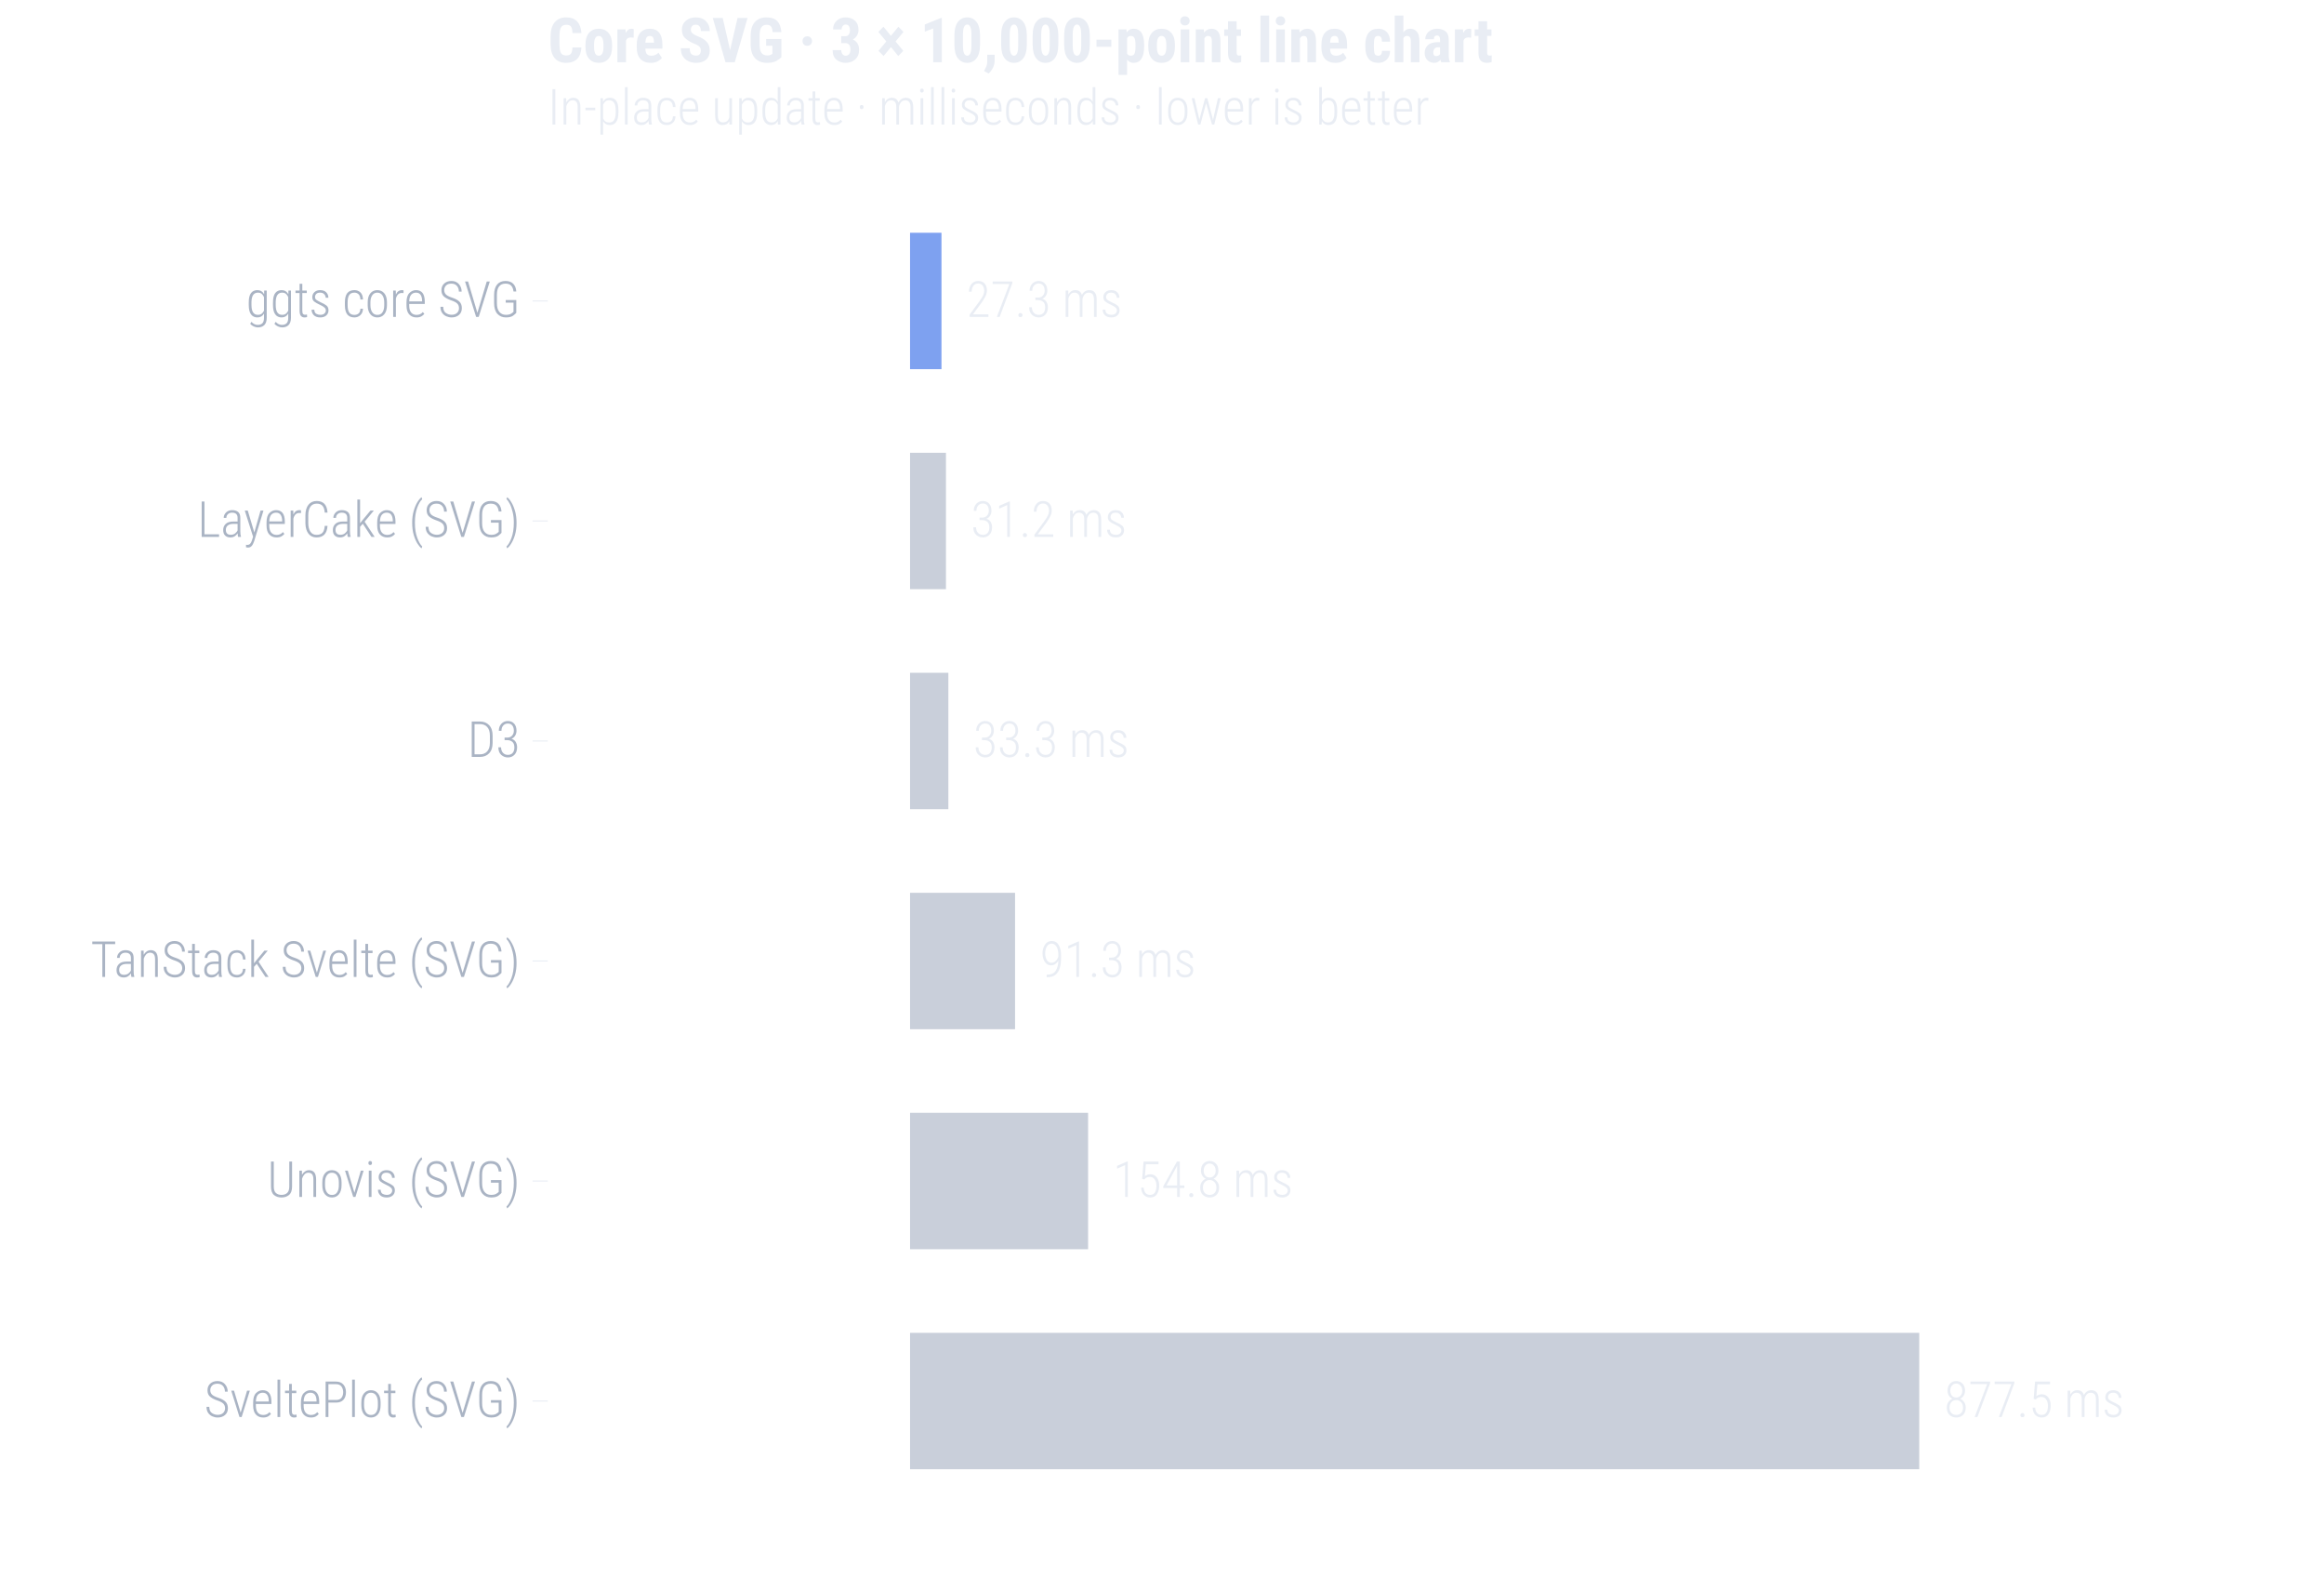
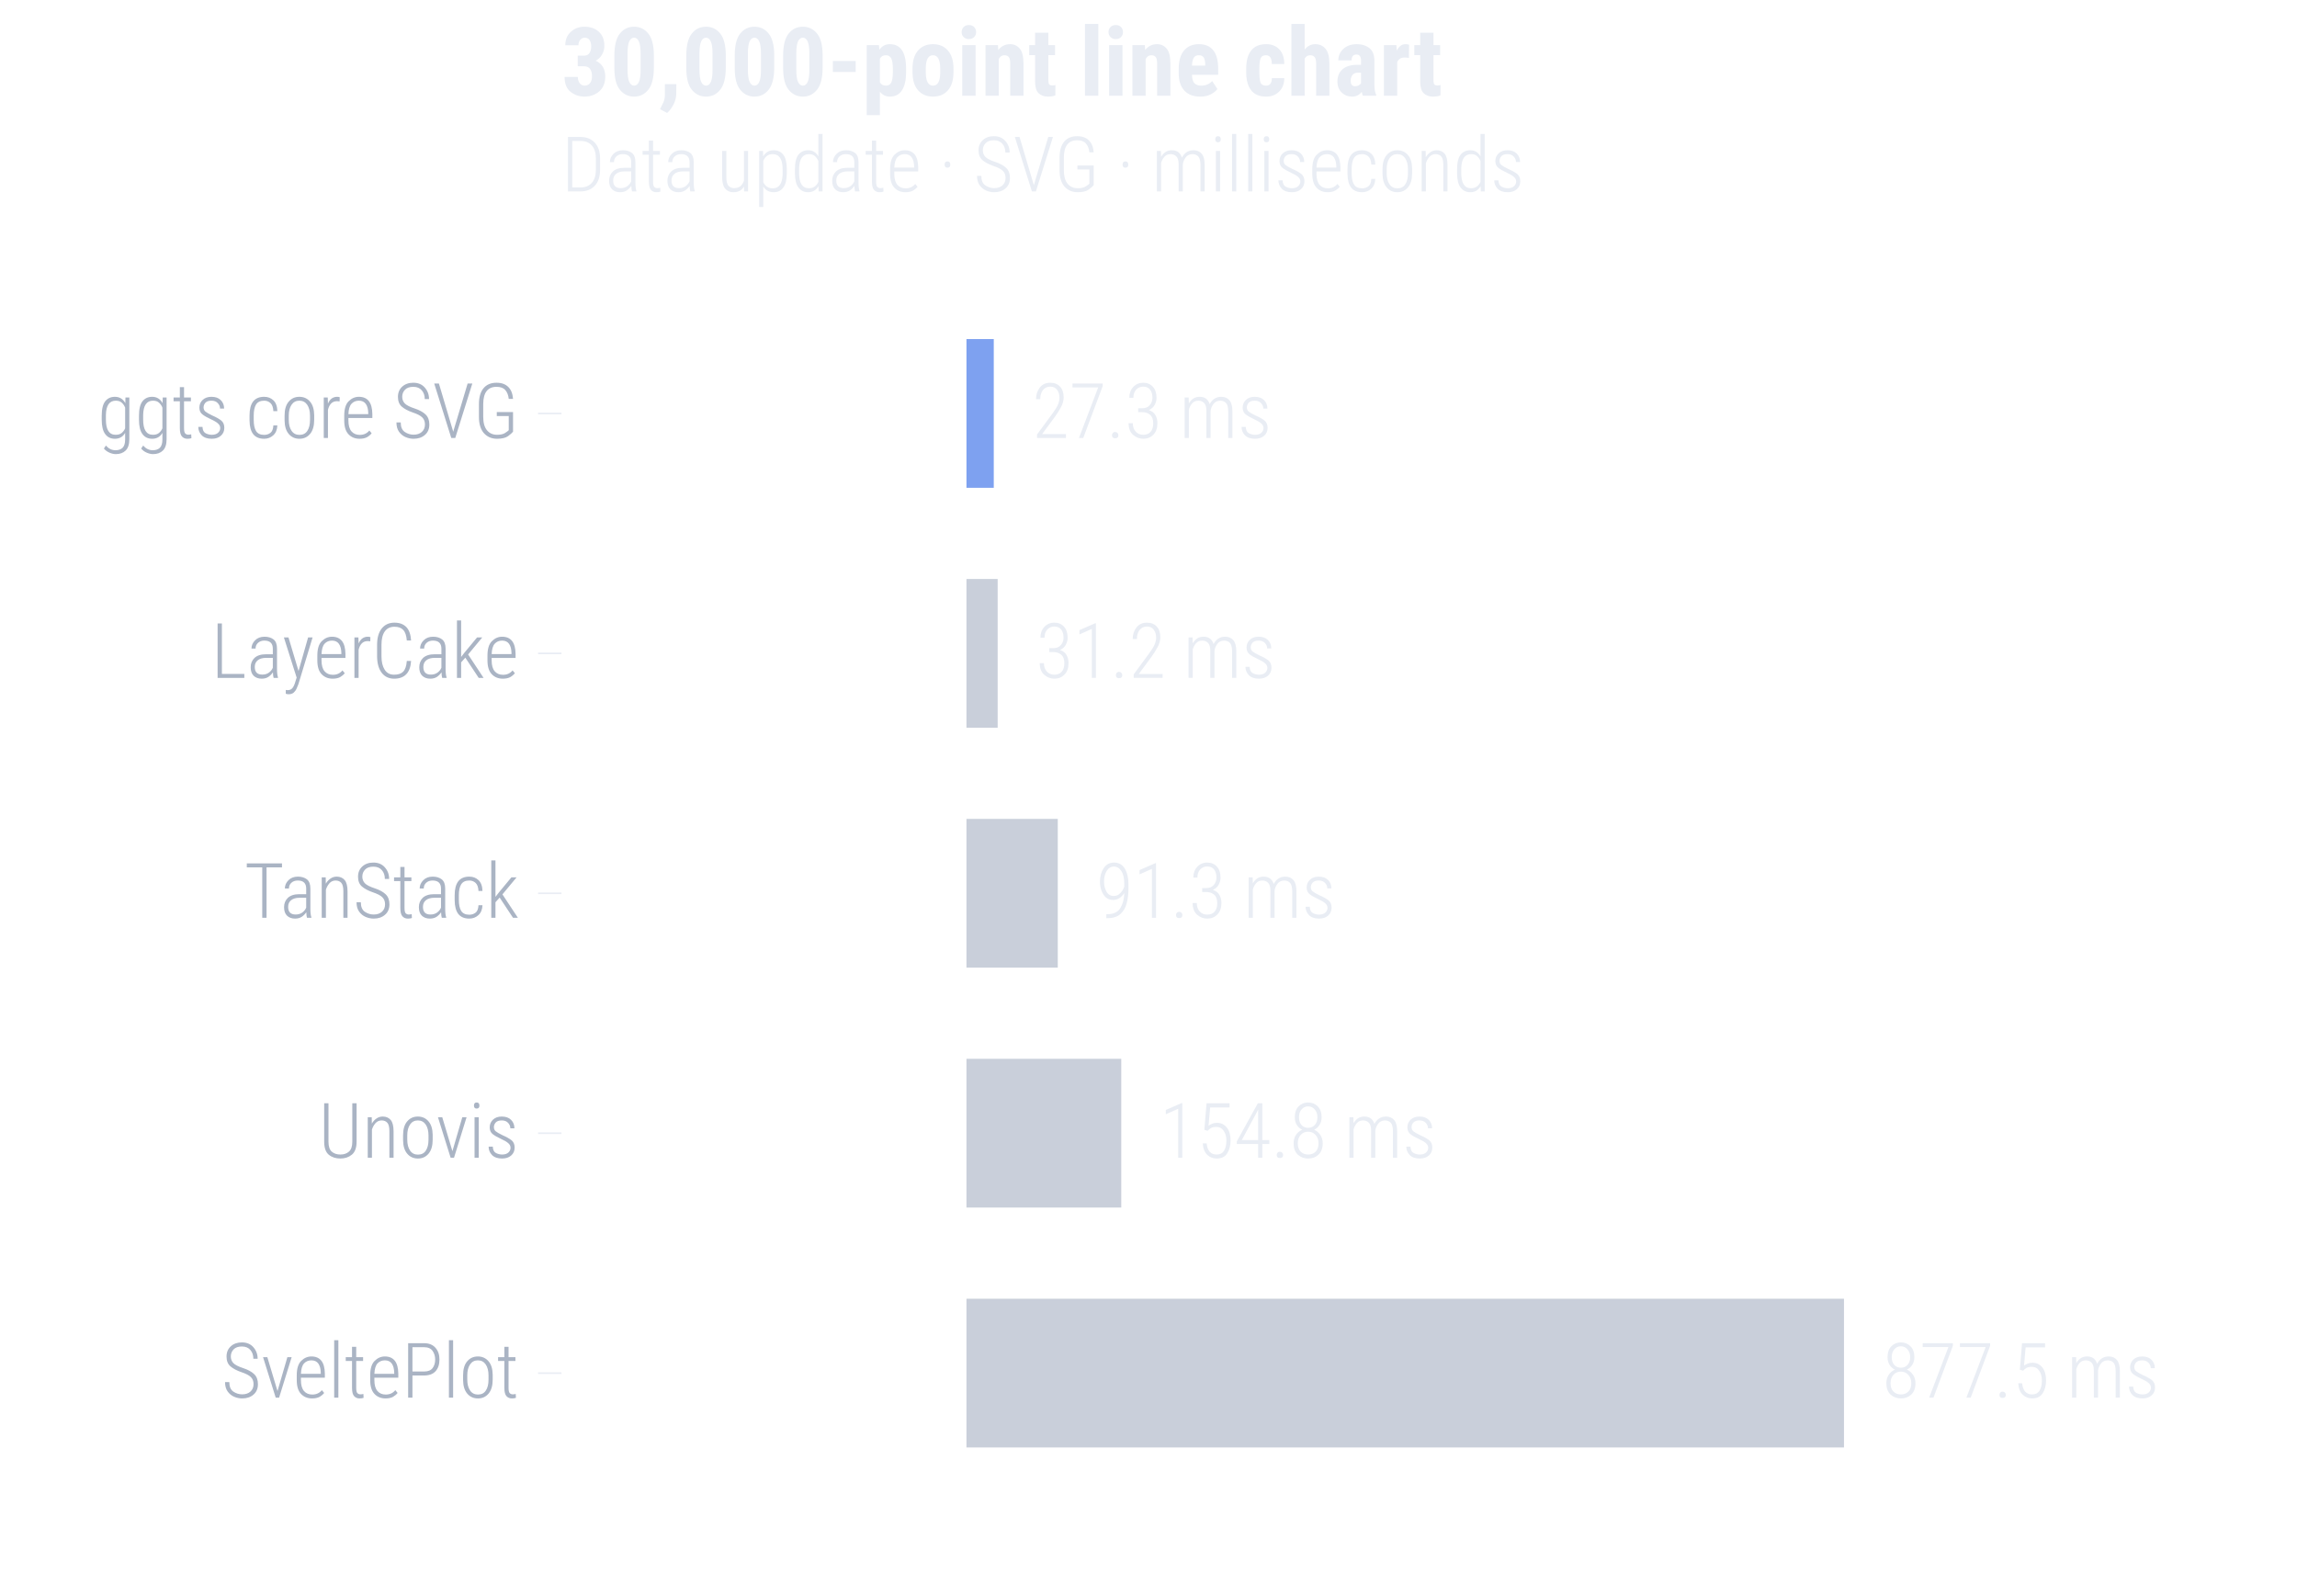
- <svg xmlns="http://www.w3.org/2000/svg" width="560" height="380" viewBox="0 0 560 380" role="img" aria-label="Core SVG · 3 × 10,000-point line chart. In-place update · milliseconds · lower is better. ggts core SVG: 27.3 ms; LayerCake (SVG): 31.2 ms; D3: 33.3 ms; TanStack Svelte (SVG): 91.3 ms; Unovis (SVG): 154.8 ms; SveltePlot (SVG): 877.5 ms." class="gg-plot" font-family="&quot;Roboto Condensed&quot;, &quot;Arial Narrow&quot;, Arial, sans-serif" font-size="11" font-weight="300" text-rendering="optimizeLegibility" shape-rendering="geometricPrecision">
-   <rect class="gg-paper" width="560" height="380" fill="var(--gg-paper, transparent)" />
-   <text class="gg-title" x="132" y="15" font-size="15" font-weight="700" fill="var(--gg-ink, #e9edf4)">Core SVG · 3 × 10,000-point line chart</text>
-   <text class="gg-subtitle" x="132" y="30" font-size="12" font-weight="300" fill="var(--gg-ink, #e9edf4)">In-place update · milliseconds · lower is better</text>
+ <svg xmlns="http://www.w3.org/2000/svg" width="360" height="250" viewBox="0 0 360 250" role="img" aria-label="30,000-point line chart. Data update · SVG · milliseconds. Lower is better. ggts core SVG: 27.3 ms; LayerCake: 31.2 ms; TanStack: 91.3 ms; Unovis: 154.8 ms; SveltePlot: 877.5 ms." class="gg-plot" font-family="&quot;Roboto Condensed&quot;, &quot;Arial Narrow&quot;, Arial, sans-serif" font-size="11" font-weight="300" text-rendering="optimizeLegibility" shape-rendering="geometricPrecision">
+   <rect class="gg-paper" width="360" height="250" fill="var(--gg-paper, transparent)" />
+   <text class="gg-title" x="88" y="15" font-size="15" font-weight="700" fill="var(--gg-ink, #e9edf4)">30,000-point line chart</text>
+   <text class="gg-subtitle" x="88" y="30" font-size="12" font-weight="300" fill="var(--gg-ink, #e9edf4)">Data update · SVG · milliseconds</text>
  <defs>
    <clipPath id="gg-clip-0">
-       <rect width="424" height="318" />
+       <rect width="268" height="188" />
    </clipPath>
  </defs>
-   <g class="gg-panel" data-panel="0" transform="translate(132,46)">
-     <rect class="gg-panel-background" width="424" height="318" fill="var(--gg-panel, transparent)" />
+   <g class="gg-panel" data-panel="0" transform="translate(88,46)">
+     <rect class="gg-panel-background" width="268" height="188" fill="var(--gg-panel, transparent)" />
    <g class="gg-grid" stroke="var(--gg-grid, transparent)" stroke-width="0.25" vector-effect="non-scaling-stroke">
-       <line x1="31.87" y1="0" x2="31.87" y2="318" />
-       <line x1="87.29" y1="0" x2="87.29" y2="318" />
-       <line x1="142.72" y1="0" x2="142.72" y2="318" />
-       <line x1="198.14" y1="0" x2="198.14" y2="318" />
-       <line x1="253.57" y1="0" x2="253.57" y2="318" />
-       <line x1="308.99" y1="0" x2="308.99" y2="318" />
-       <line x1="364.42" y1="0" x2="364.42" y2="318" />
-       <line x1="419.84" y1="0" x2="419.84" y2="318" />
-       <line x1="0" y1="26.5" x2="424" y2="26.5" />
-       <line x1="0" y1="79.5" x2="424" y2="79.5" />
-       <line x1="0" y1="132.5" x2="424" y2="132.5" />
-       <line x1="0" y1="185.5" x2="424" y2="185.5" />
-       <line x1="0" y1="238.5" x2="424" y2="238.5" />
-       <line x1="0" y1="291.5" x2="424" y2="291.5" />
+       <line x1="63.47" y1="0" x2="63.47" y2="188" />
+       <line x1="141.84" y1="0" x2="141.84" y2="188" />
+       <line x1="220.2" y1="0" x2="220.2" y2="188" />
+       <line x1="0" y1="18.8" x2="268" y2="18.8" />
+       <line x1="0" y1="56.4" x2="268" y2="56.4" />
+       <line x1="0" y1="94" x2="268" y2="94" />
+       <line x1="0" y1="131.6" x2="268" y2="131.6" />
+       <line x1="0" y1="169.2" x2="268" y2="169.2" />
    </g>
    <g class="gg-marks" clip-path="url(#gg-clip-0)">
      <g class="gg-batch gg-rects" data-layer="0">
-         <rect x="87.29" y="10.07" width="7.57" height="32.86" fill="#7ea1f0" />
-         <rect x="87.29" y="63.07" width="8.65" height="32.86" fill="#c9cfda" />
-         <rect x="87.29" y="116.07" width="9.23" height="32.86" fill="#c9cfda" />
-         <rect x="87.29" y="169.07" width="25.3" height="32.86" fill="#c9cfda" />
-         <rect x="87.29" y="222.07" width="42.9" height="32.86" fill="#c9cfda" />
-         <rect x="87.29" y="275.07" width="243.18" height="32.86" fill="#c9cfda" />
+         <rect x="63.47" y="7.14" width="4.28" height="23.31" fill="#7ea1f0" />
+         <rect x="63.47" y="44.74" width="4.89" height="23.31" fill="#c9cfda" />
+         <rect x="63.47" y="82.34" width="14.31" height="23.31" fill="#c9cfda" />
+         <rect x="63.47" y="119.94" width="24.26" height="23.31" fill="#c9cfda" />
+         <rect x="63.47" y="157.54" width="137.53" height="23.31" fill="#c9cfda" />
      </g>
      <g class="gg-batch gg-glyphs" data-layer="1" font-size="12" text-anchor="start">
-         <text x="100.86" y="26.5" dy="0.32em" fill="var(--gg-ink, #e9edf4)">27.3 ms</text>
-         <text x="101.94" y="79.5" dy="0.32em" fill="var(--gg-ink, #e9edf4)">31.2 ms</text>
-         <text x="102.52" y="132.5" dy="0.32em" fill="var(--gg-ink, #e9edf4)">33.3 ms</text>
-         <text x="118.6" y="185.5" dy="0.32em" fill="var(--gg-ink, #e9edf4)">91.3 ms</text>
-         <text x="136.19" y="238.5" dy="0.32em" fill="var(--gg-ink, #e9edf4)">154.8 ms</text>
-         <text x="336.47" y="291.5" dy="0.32em" fill="var(--gg-ink, #e9edf4)">877.5 ms</text>
+         <text x="73.75" y="18.8" dy="0.32em" fill="var(--gg-ink, #e9edf4)">27.3 ms</text>
+         <text x="74.36" y="56.4" dy="0.32em" fill="var(--gg-ink, #e9edf4)">31.2 ms</text>
+         <text x="83.78" y="94" dy="0.32em" fill="var(--gg-ink, #e9edf4)">91.3 ms</text>
+         <text x="93.73" y="131.6" dy="0.32em" fill="var(--gg-ink, #e9edf4)">154.8 ms</text>
+         <text x="207" y="169.2" dy="0.32em" fill="var(--gg-ink, #e9edf4)">877.5 ms</text>
      </g>
    </g>
-     <rect class="gg-panel-border" width="424" height="318" fill="none" stroke="var(--gg-panelBorder, transparent)" stroke-width="0.5" vector-effect="non-scaling-stroke" />
+     <rect class="gg-panel-border" width="268" height="188" fill="none" stroke="var(--gg-panelBorder, transparent)" stroke-width="0.5" vector-effect="non-scaling-stroke" />
  </g>
-   <g class="gg-axis gg-axis-y" transform="translate(132,46)">
-     <g class="gg-tick" transform="translate(0,26.5)">
+   <g class="gg-axis gg-axis-y" transform="translate(88,46)">
+     <g class="gg-tick" transform="translate(0,18.8)">
      <line x2="-3.67" stroke="var(--gg-tickColor, #e9edf4)" stroke-width="0.25" vector-effect="non-scaling-stroke" />
      <text x="-6.67" dy="0.32em" text-anchor="end" fill="var(--gg-axisText, #aab4c4)" font-size="12" font-weight="300">ggts core SVG</text>
    </g>
-     <g class="gg-tick" transform="translate(0,79.5)">
+     <g class="gg-tick" transform="translate(0,56.4)">
      <line x2="-3.67" stroke="var(--gg-tickColor, #e9edf4)" stroke-width="0.25" vector-effect="non-scaling-stroke" />
-       <text x="-6.67" dy="0.32em" text-anchor="end" fill="var(--gg-axisText, #aab4c4)" font-size="12" font-weight="300">LayerCake (SVG)</text>
+       <text x="-6.67" dy="0.32em" text-anchor="end" fill="var(--gg-axisText, #aab4c4)" font-size="12" font-weight="300">LayerCake</text>
    </g>
-     <g class="gg-tick" transform="translate(0,132.5)">
+     <g class="gg-tick" transform="translate(0,94)">
      <line x2="-3.67" stroke="var(--gg-tickColor, #e9edf4)" stroke-width="0.25" vector-effect="non-scaling-stroke" />
-       <text x="-6.67" dy="0.32em" text-anchor="end" fill="var(--gg-axisText, #aab4c4)" font-size="12" font-weight="300">D3</text>
+       <text x="-6.67" dy="0.32em" text-anchor="end" fill="var(--gg-axisText, #aab4c4)" font-size="12" font-weight="300">TanStack</text>
    </g>
-     <g class="gg-tick" transform="translate(0,185.5)">
+     <g class="gg-tick" transform="translate(0,131.6)">
      <line x2="-3.67" stroke="var(--gg-tickColor, #e9edf4)" stroke-width="0.25" vector-effect="non-scaling-stroke" />
-       <text x="-6.67" dy="0.32em" text-anchor="end" fill="var(--gg-axisText, #aab4c4)" font-size="12" font-weight="300">TanStack Svelte (SVG)</text>
+       <text x="-6.67" dy="0.32em" text-anchor="end" fill="var(--gg-axisText, #aab4c4)" font-size="12" font-weight="300">Unovis</text>
    </g>
-     <g class="gg-tick" transform="translate(0,238.5)">
+     <g class="gg-tick" transform="translate(0,169.2)">
      <line x2="-3.67" stroke="var(--gg-tickColor, #e9edf4)" stroke-width="0.25" vector-effect="non-scaling-stroke" />
-       <text x="-6.67" dy="0.32em" text-anchor="end" fill="var(--gg-axisText, #aab4c4)" font-size="12" font-weight="300">Unovis (SVG)</text>
-     </g>
-     <g class="gg-tick" transform="translate(0,291.5)">
-       <line x2="-3.67" stroke="var(--gg-tickColor, #e9edf4)" stroke-width="0.25" vector-effect="non-scaling-stroke" />
-       <text x="-6.67" dy="0.32em" text-anchor="end" fill="var(--gg-axisText, #aab4c4)" font-size="12" font-weight="300">SveltePlot (SVG)</text>
+       <text x="-6.67" dy="0.32em" text-anchor="end" fill="var(--gg-axisText, #aab4c4)" font-size="12" font-weight="300">SveltePlot</text>
    </g>
  </g>
</svg>
